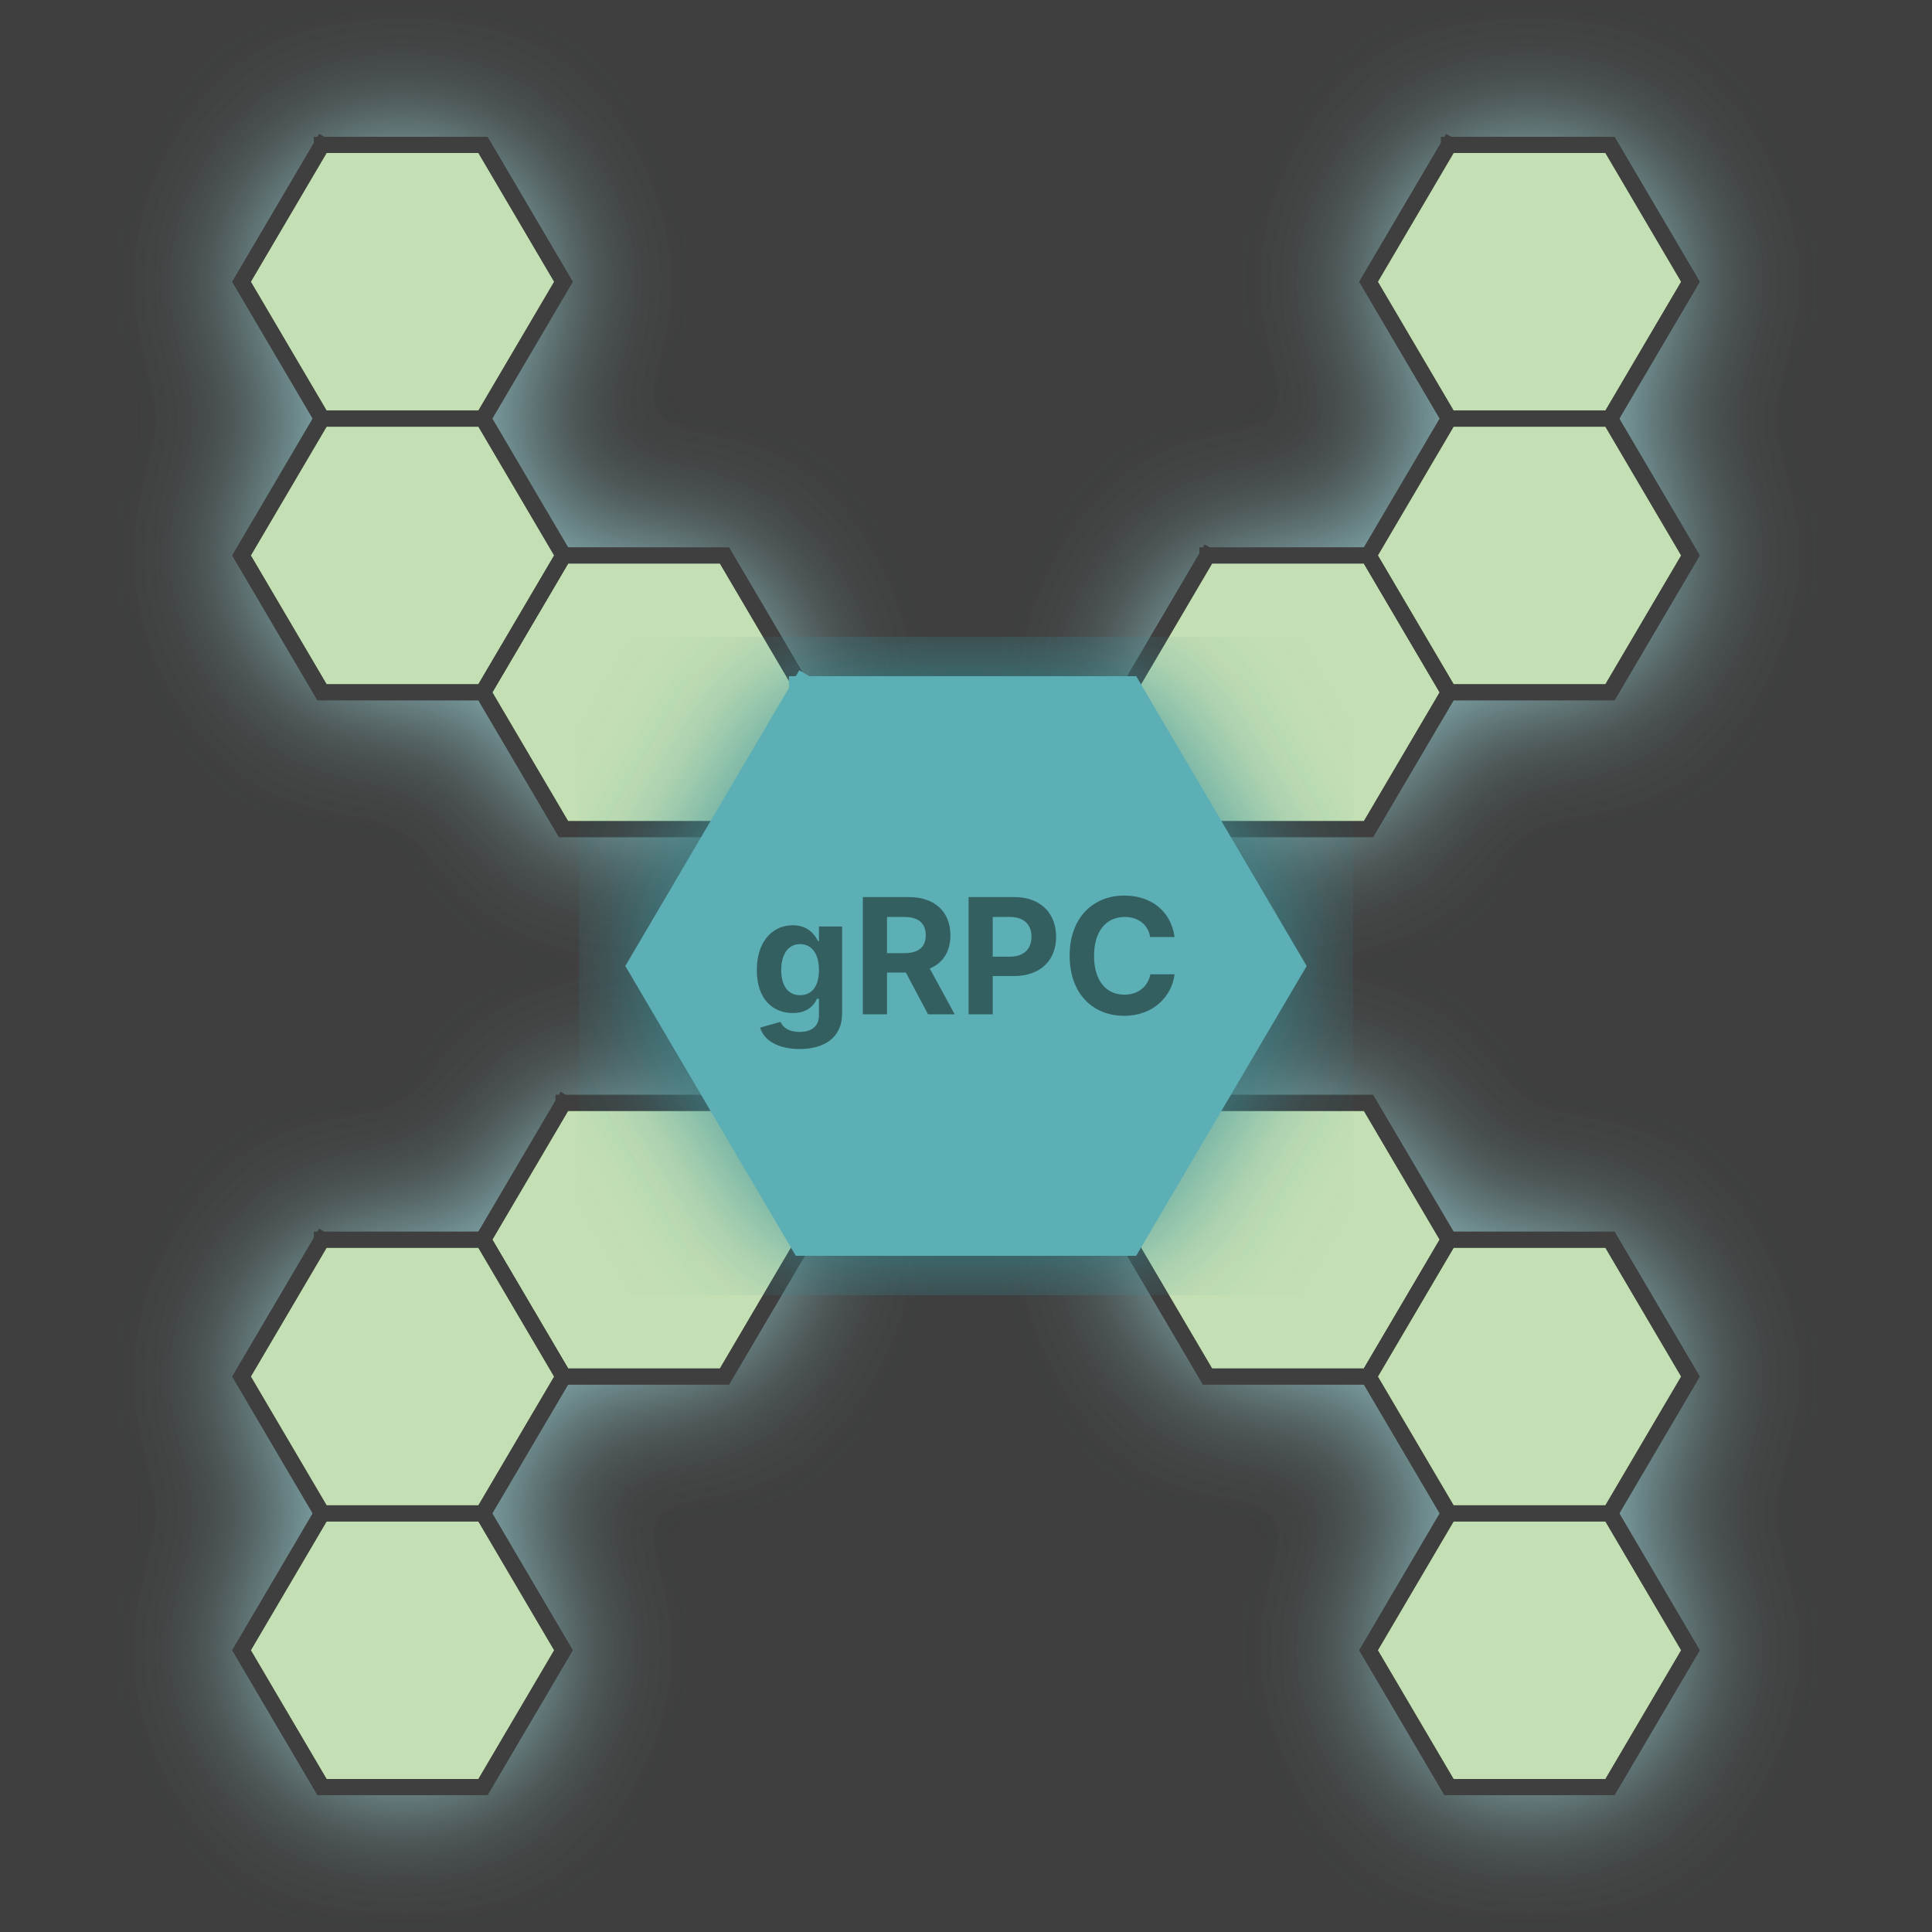
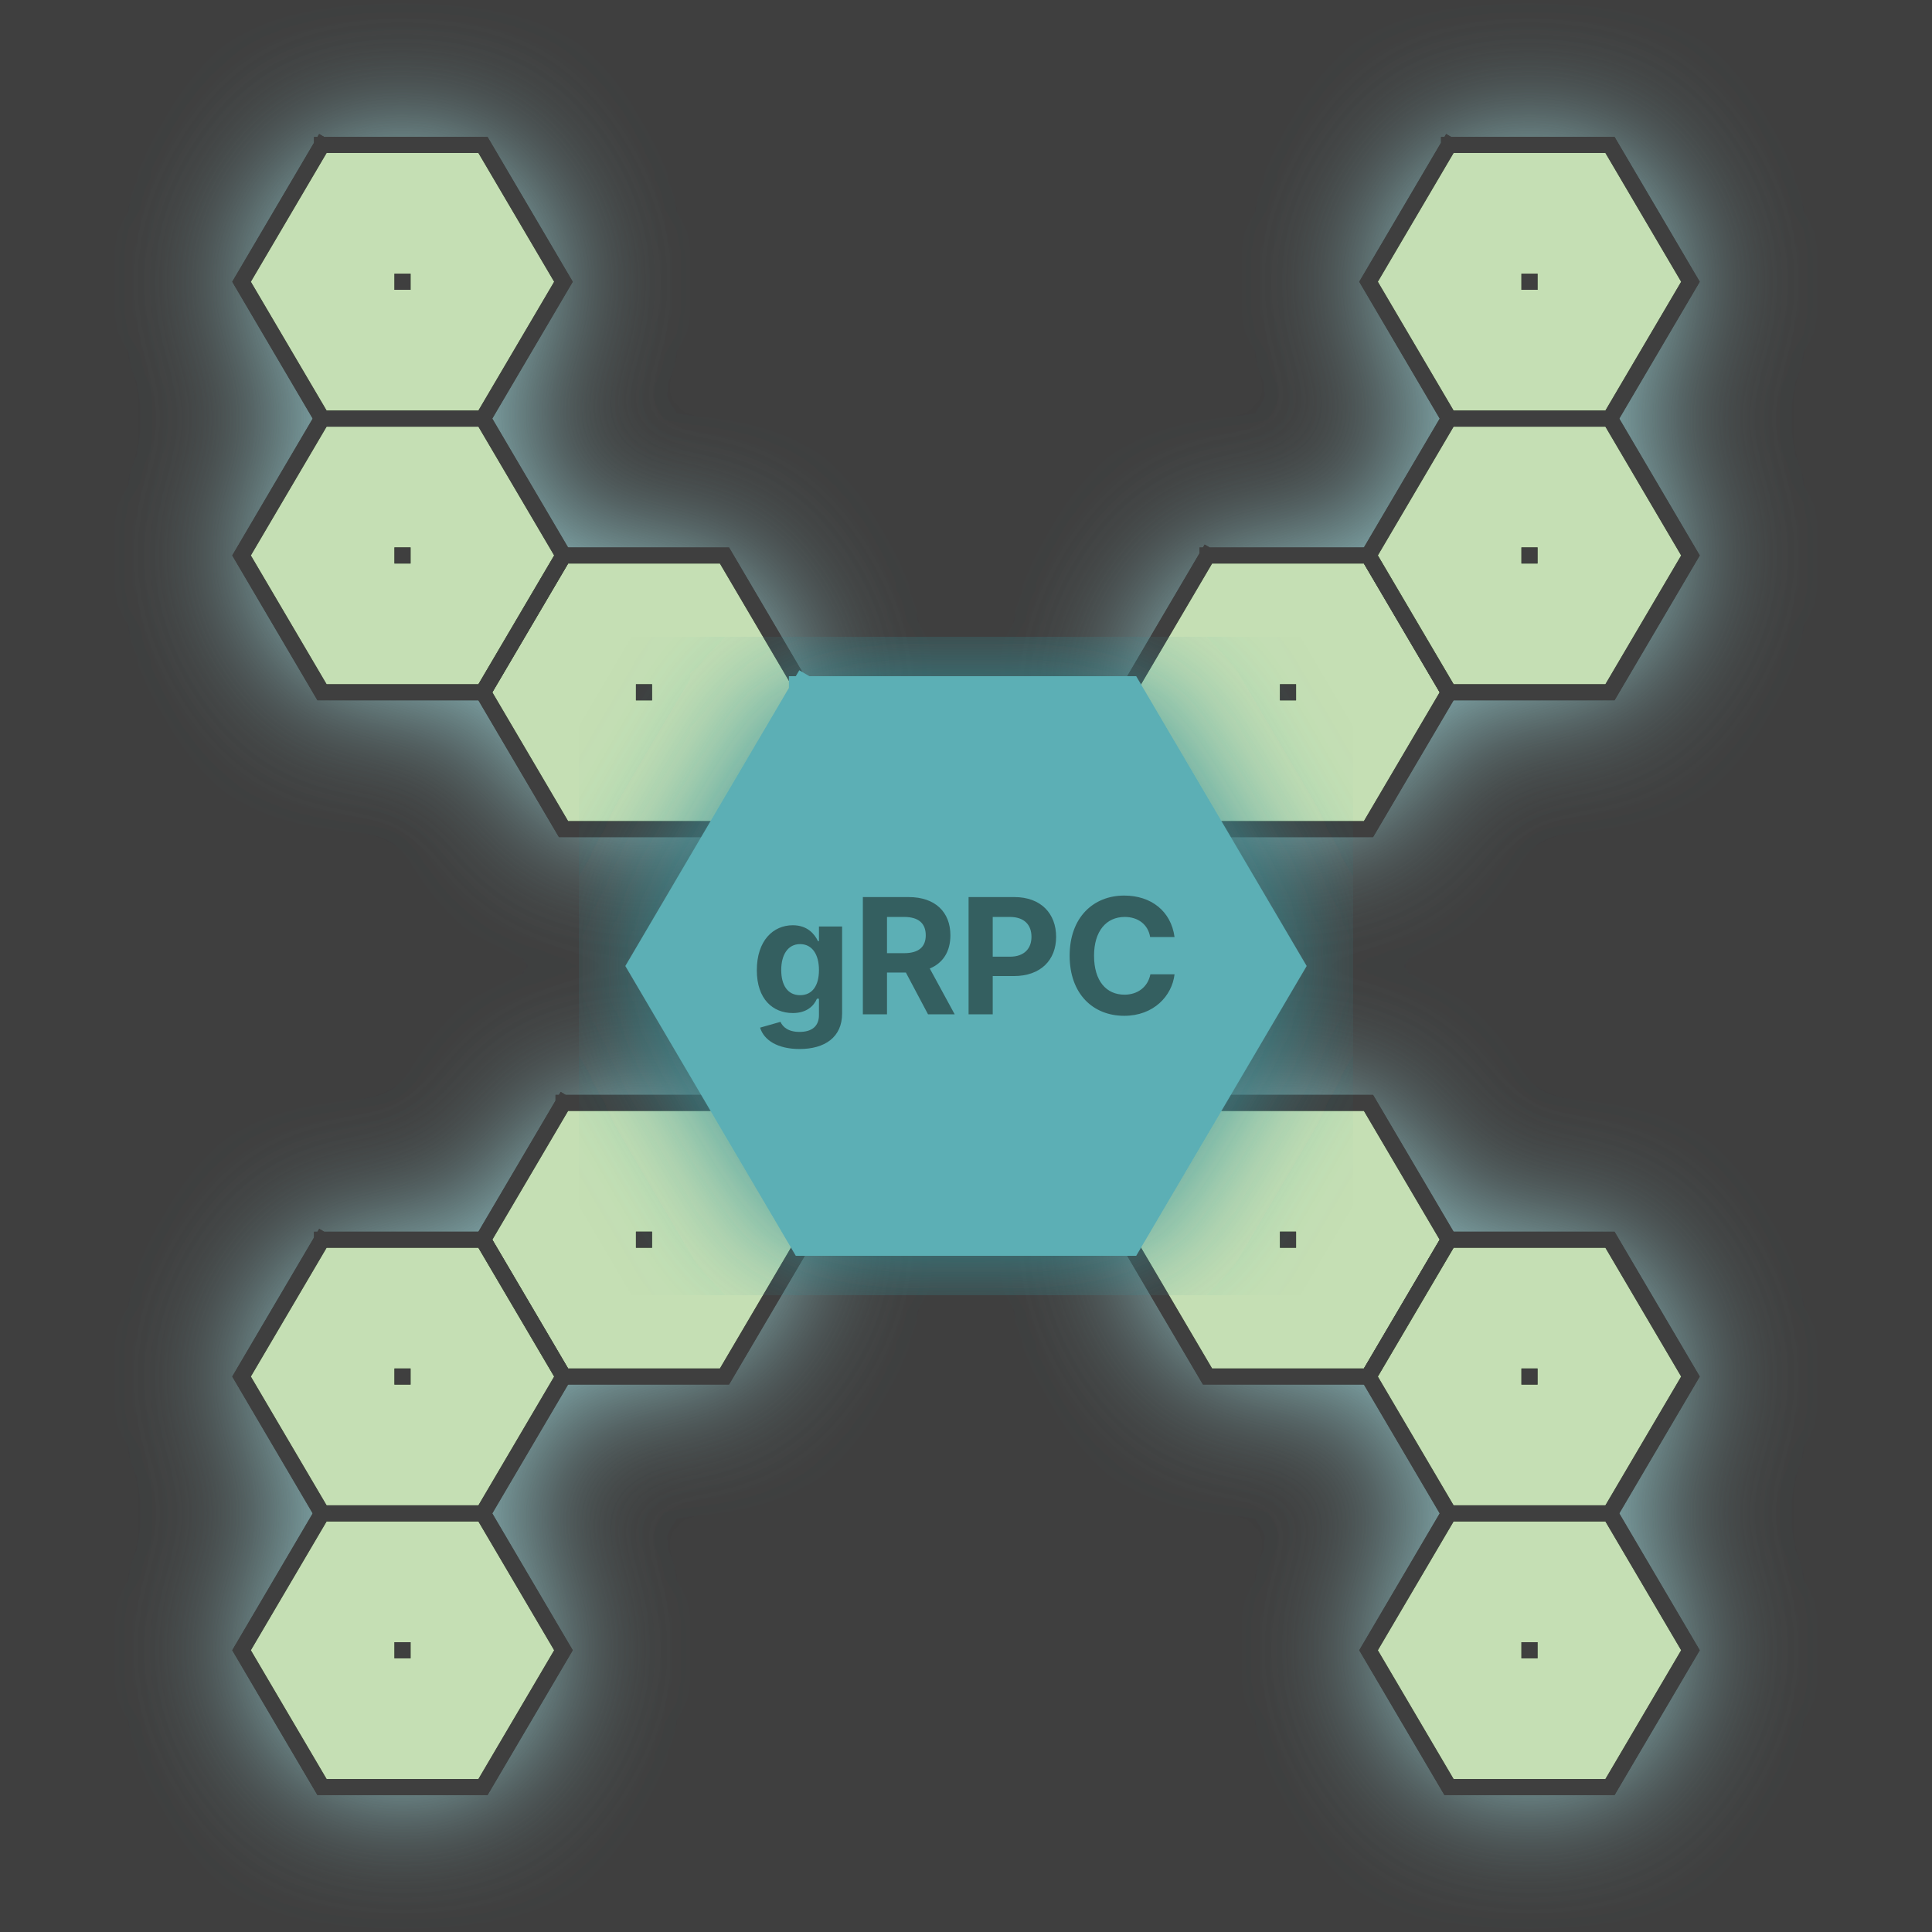
<svg xmlns="http://www.w3.org/2000/svg" width="120" height="120">
  <g id="group-back">
    <rect id="back-global" x="0" y="0" width="120" height="120" fill="#3f3f3f" stroke="none" />
  </g>
  <g id="group-hive" stroke-linecap="square" stroke-miterlimit="100" stroke="#3f3f3f" stroke-width="1" fill="#fefefe" filter="url(#filter-light)">
-     <path id="hive-tr-1" d="M60,60 m15,-25.5 l10,0 l5,8.5 l-5,8.5 l-10,0 l-5,-8.5 l5,-8.5" />
-     <path id="hive-tr-2" d="M60,60 m30,-34 l10,0 l5,8.5 l-5,8.5 l-10,0 l-5,-8.5 l5,-8.5" />
-     <path id="hive-tr-3" d="M60,60 m30,-51 l10,0 l5,8.5 l-5,8.5 l-10,0 l-5,-8.5 l5,-8.5" />
-     <path id="hive-tl-1" d="M60,60 m-25,-25.5 l10,0 l5,8.5 l-5,8.5 l-10,0 l-5,-8.5 l5,-8.5" />
-     <path id="hive-tl-2" d="M60,60 m-40,-34 l10,0 l5,8.5 l-5,8.5 l-10,0 l-5,-8.5 l5,-8.5" />
-     <path id="hive-tl-3" d="M60,60 m-40,-51 l10,0 l5,8.5 l-5,8.5 l-10,0 l-5,-8.5 l5,-8.5" />
-     <path id="hive-br-1" d="M60,60 m15,8.5 l10,0 l5,8.5 l-5,8.5 l-10,0 l-5,-8.5 l5,-8.5" />
-     <path id="hive-br-2" d="M60,60 m30,17 l10,0 l5,8.5 l-5,8.5 l-10,0 l-5,-8.5 l5,-8.5" />
-     <path id="hive-br-3" d="M60,60 m30,34 l10,0 l5,8.5 l-5,8.5 l-10,0 l-5,-8.5 l5,-8.5" />
-     <path id="hive-bl-1" d="M60,60 m-25,8.5 l10,0 l5,8.5 l-5,8.5 l-10,0 l-5,-8.5 l5,-8.5" />
-     <path id="hive-bl-2" d="M60,60 m-40,17 l10,0 l5,8.5 l-5,8.5 l-10,0 l-5,-8.5 l5,-8.5" />
-     <path id="hive-bl-3" d="M60,60 m-40,34 l10,0 l5,8.5 l-5,8.5 l-10,0 l-5,-8.5 l5,-8.5" />
+     <path id="hive-tr-1" d="M80,43 m-5,-8.5 l10,0 l5,8.5 l-5,8.5 l-10,0 l-5,-8.5 l5,-8.5" />
+     <path id="hive-tr-2" d="M95,34.5 m-5,-8.5 l10,0 l5,8.5 l-5,8.5 l-10,0 l-5,-8.5 l5,-8.5" />
+     <path id="hive-tr-3" d="M95,17.5 m-5,-8.5 l10,0 l5,8.5 l-5,8.5 l-10,0 l-5,-8.5 l5,-8.5" />
+     <path id="hive-tl-1" d="M40,43 m-5,-8.5 l10,0 l5,8.5 l-5,8.5 l-10,0 l-5,-8.5 l5,-8.5" />
+     <path id="hive-tl-2" d="M25,34.5 m-5,-8.5 l10,0 l5,8.5 l-5,8.5 l-10,0 l-5,-8.5 l5,-8.5" />
+     <path id="hive-tl-3" d="M25,17.5 m-5,-8.5 l10,0 l5,8.5 l-5,8.5 l-10,0 l-5,-8.5 l5,-8.5" />
+     <path id="hive-br-1" d="M80,77 m-5,-8.5 l10,0 l5,8.5 l-5,8.5 l-10,0 l-5,-8.5 l5,-8.5" />
+     <path id="hive-br-2" d="M95,85.5 m-5,-8.5 l10,0 l5,8.5 l-5,8.5 l-10,0 l-5,-8.5 l5,-8.5" />
+     <path id="hive-br-3" d="M95,102.5 m-5,-8.5 l10,0 l5,8.5 l-5,8.5 l-10,0 l-5,-8.5 l5,-8.5" />
+     <path id="hive-bl-1" d="M40,77 m-5,-8.5 l10,0 l5,8.5 l-5,8.5 l-10,0 l-5,-8.5 l5,-8.5" />
+     <path id="hive-bl-2" d="M25,85.5 m-5,-8.5 l10,0 l5,8.5 l-5,8.5 l-10,0 l-5,-8.5 l5,-8.5" />
+     <path id="hive-bl-3" d="M25,102.5 m-5,-8.5 l10,0 l5,8.5 l-5,8.5 l-10,0 l-5,-8.5 l5,-8.5" />
  </g>
  <g id="group-color" stroke-linecap="square" stroke-miterlimit="100" stroke="#3f3f3f" stroke-width="1" fill="#6aad3d" fill-opacity="0.382">
-     <path id="color-tr-1" d="M60,60 m15,-25.5 l10,0 l5,8.5 l-5,8.5 l-10,0 l-5,-8.5 l5,-8.5" />
-     <path id="color-tr-2" d="M60,60 m30,-34 l10,0 l5,8.5 l-5,8.5 l-10,0 l-5,-8.5 l5,-8.5" />
-     <path id="color-tr-3" d="M60,60 m30,-51 l10,0 l5,8.5 l-5,8.5 l-10,0 l-5,-8.5 l5,-8.5" />
-     <path id="color-tl-1" d="M60,60 m-25,-25.5 l10,0 l5,8.5 l-5,8.5 l-10,0 l-5,-8.5 l5,-8.5" />
-     <path id="color-tl-2" d="M60,60 m-40,-34 l10,0 l5,8.5 l-5,8.5 l-10,0 l-5,-8.5 l5,-8.5" />
-     <path id="color-tl-3" d="M60,60 m-40,-51 l10,0 l5,8.5 l-5,8.5 l-10,0 l-5,-8.5 l5,-8.5" />
-     <path id="color-br-1" d="M60,60 m15,8.5 l10,0 l5,8.5 l-5,8.5 l-10,0 l-5,-8.5 l5,-8.5" />
-     <path id="color-br-2" d="M60,60 m30,17 l10,0 l5,8.5 l-5,8.5 l-10,0 l-5,-8.5 l5,-8.5" />
-     <path id="color-br-3" d="M60,60 m30,34 l10,0 l5,8.5 l-5,8.5 l-10,0 l-5,-8.5 l5,-8.5" />
-     <path id="color-bl-1" d="M60,60 m-25,8.5 l10,0 l5,8.5 l-5,8.5 l-10,0 l-5,-8.5 l5,-8.5" />
-     <path id="color-bl-2" d="M60,60 m-40,17 l10,0 l5,8.5 l-5,8.5 l-10,0 l-5,-8.5 l5,-8.5" />
-     <path id="color-bl-3" d="M60,60 m-40,34 l10,0 l5,8.5 l-5,8.5 l-10,0 l-5,-8.5 l5,-8.5" />
+     <path id="color-tr-1" d="M80,43 m-5,-8.5 l10,0 l5,8.5 l-5,8.5 l-10,0 l-5,-8.5 l5,-8.5" />
+     <path id="color-tr-2" d="M95,34.5 m-5,-8.5 l10,0 l5,8.5 l-5,8.5 l-10,0 l-5,-8.5 l5,-8.5" />
+     <path id="color-tr-3" d="M95,17.5 m-5,-8.5 l10,0 l5,8.5 l-5,8.5 l-10,0 l-5,-8.5 l5,-8.5" />
+     <path id="color-tl-1" d="M40,43 m-5,-8.5 l10,0 l5,8.5 l-5,8.5 l-10,0 l-5,-8.5 l5,-8.5" />
+     <path id="color-tl-2" d="M25,34.5 m-5,-8.5 l10,0 l5,8.5 l-5,8.5 l-10,0 l-5,-8.5 l5,-8.5" />
+     <path id="color-tl-3" d="M25,17.5 m-5,-8.5 l10,0 l5,8.5 l-5,8.5 l-10,0 l-5,-8.5 l5,-8.5" />
+     <path id="color-br-1" d="M80,77 m-5,-8.5 l10,0 l5,8.5 l-5,8.5 l-10,0 l-5,-8.5 l5,-8.5" />
+     <path id="color-br-2" d="M95,85.5 m-5,-8.5 l10,0 l5,8.5 l-5,8.5 l-10,0 l-5,-8.5 l5,-8.5" />
+     <path id="color-br-3" d="M95,102.5 m-5,-8.5 l10,0 l5,8.5 l-5,8.5 l-10,0 l-5,-8.5 l5,-8.5" />
+     <path id="color-bl-1" d="M40,77 m-5,-8.5 l10,0 l5,8.5 l-5,8.5 l-10,0 l-5,-8.5 l5,-8.5" />
+     <path id="color-bl-2" d="M25,85.5 m-5,-8.5 l10,0 l5,8.5 l-5,8.5 l-10,0 l-5,-8.5 l5,-8.5" />
+     <path id="color-bl-3" d="M25,102.5 m-5,-8.5 l10,0 l5,8.5 l-5,8.5 l-10,0 l-5,-8.5 l5,-8.5" />
  </g>
  <g id="group-title">
    <path id="title-back" d="M60,60 m-10,-17 l20,0 l10,17 l-10,17 l-20,0 l-10,-17 l10,-17" stroke-linecap="square" stroke-miterlimit="100" stroke="#5cafb5" stroke-width="2" fill="#5cafb5" filter="url(#filter-light)" />
    <text id="title-grpc" x="60" y="63" text-anchor="middle" font-family="Inter,Arial,sans-serif" font-size="10" font-weight="bold" fill="#345f60">
      gRPC
    </text>
  </g>
  <defs>
    <filter id="filter-light">
      <feColorMatrix result="colorOut" in="SourceGraphic" values="0.361 0 0 0 0                              0 0.686 0 0 0                              0 0 0.71 0 0                              0 0 0 1 0" />
      <feGaussianBlur result="blurOut" in="colorOut" stdDeviation="4" />
      <feBlend in="SourceGraphic" in2="blurOut" mode="normal" />
    </filter>
  </defs>
</svg>
